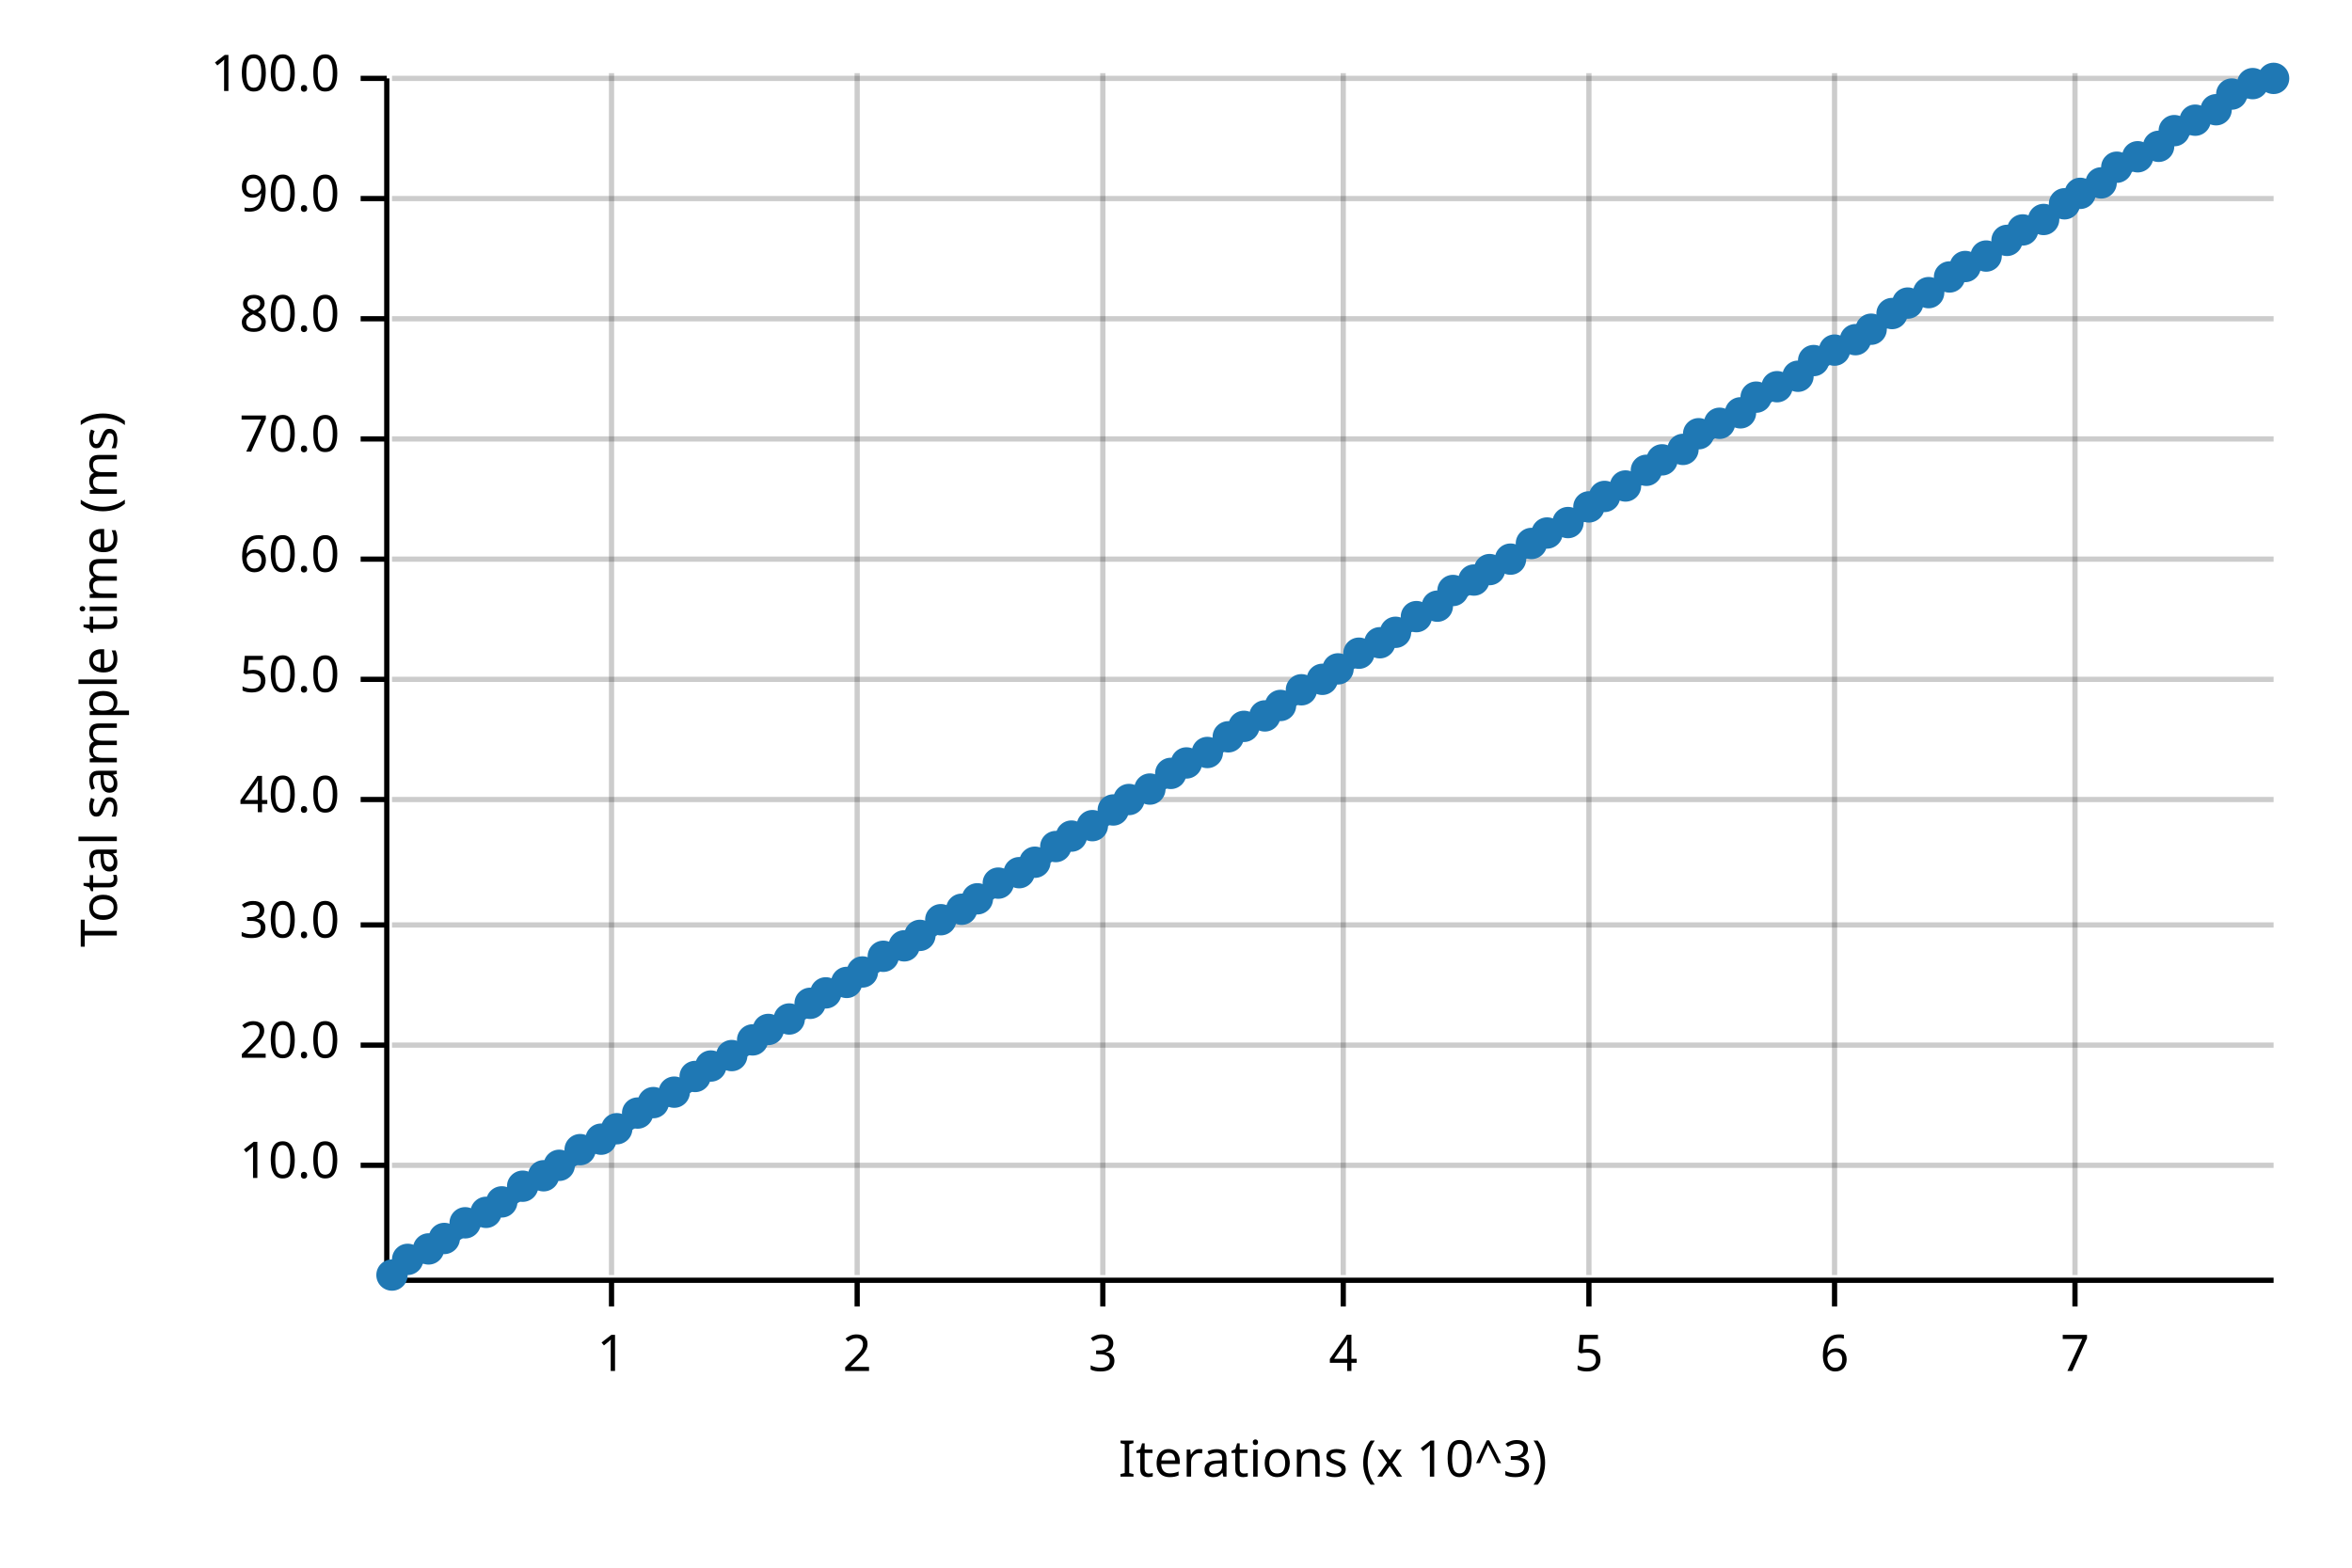
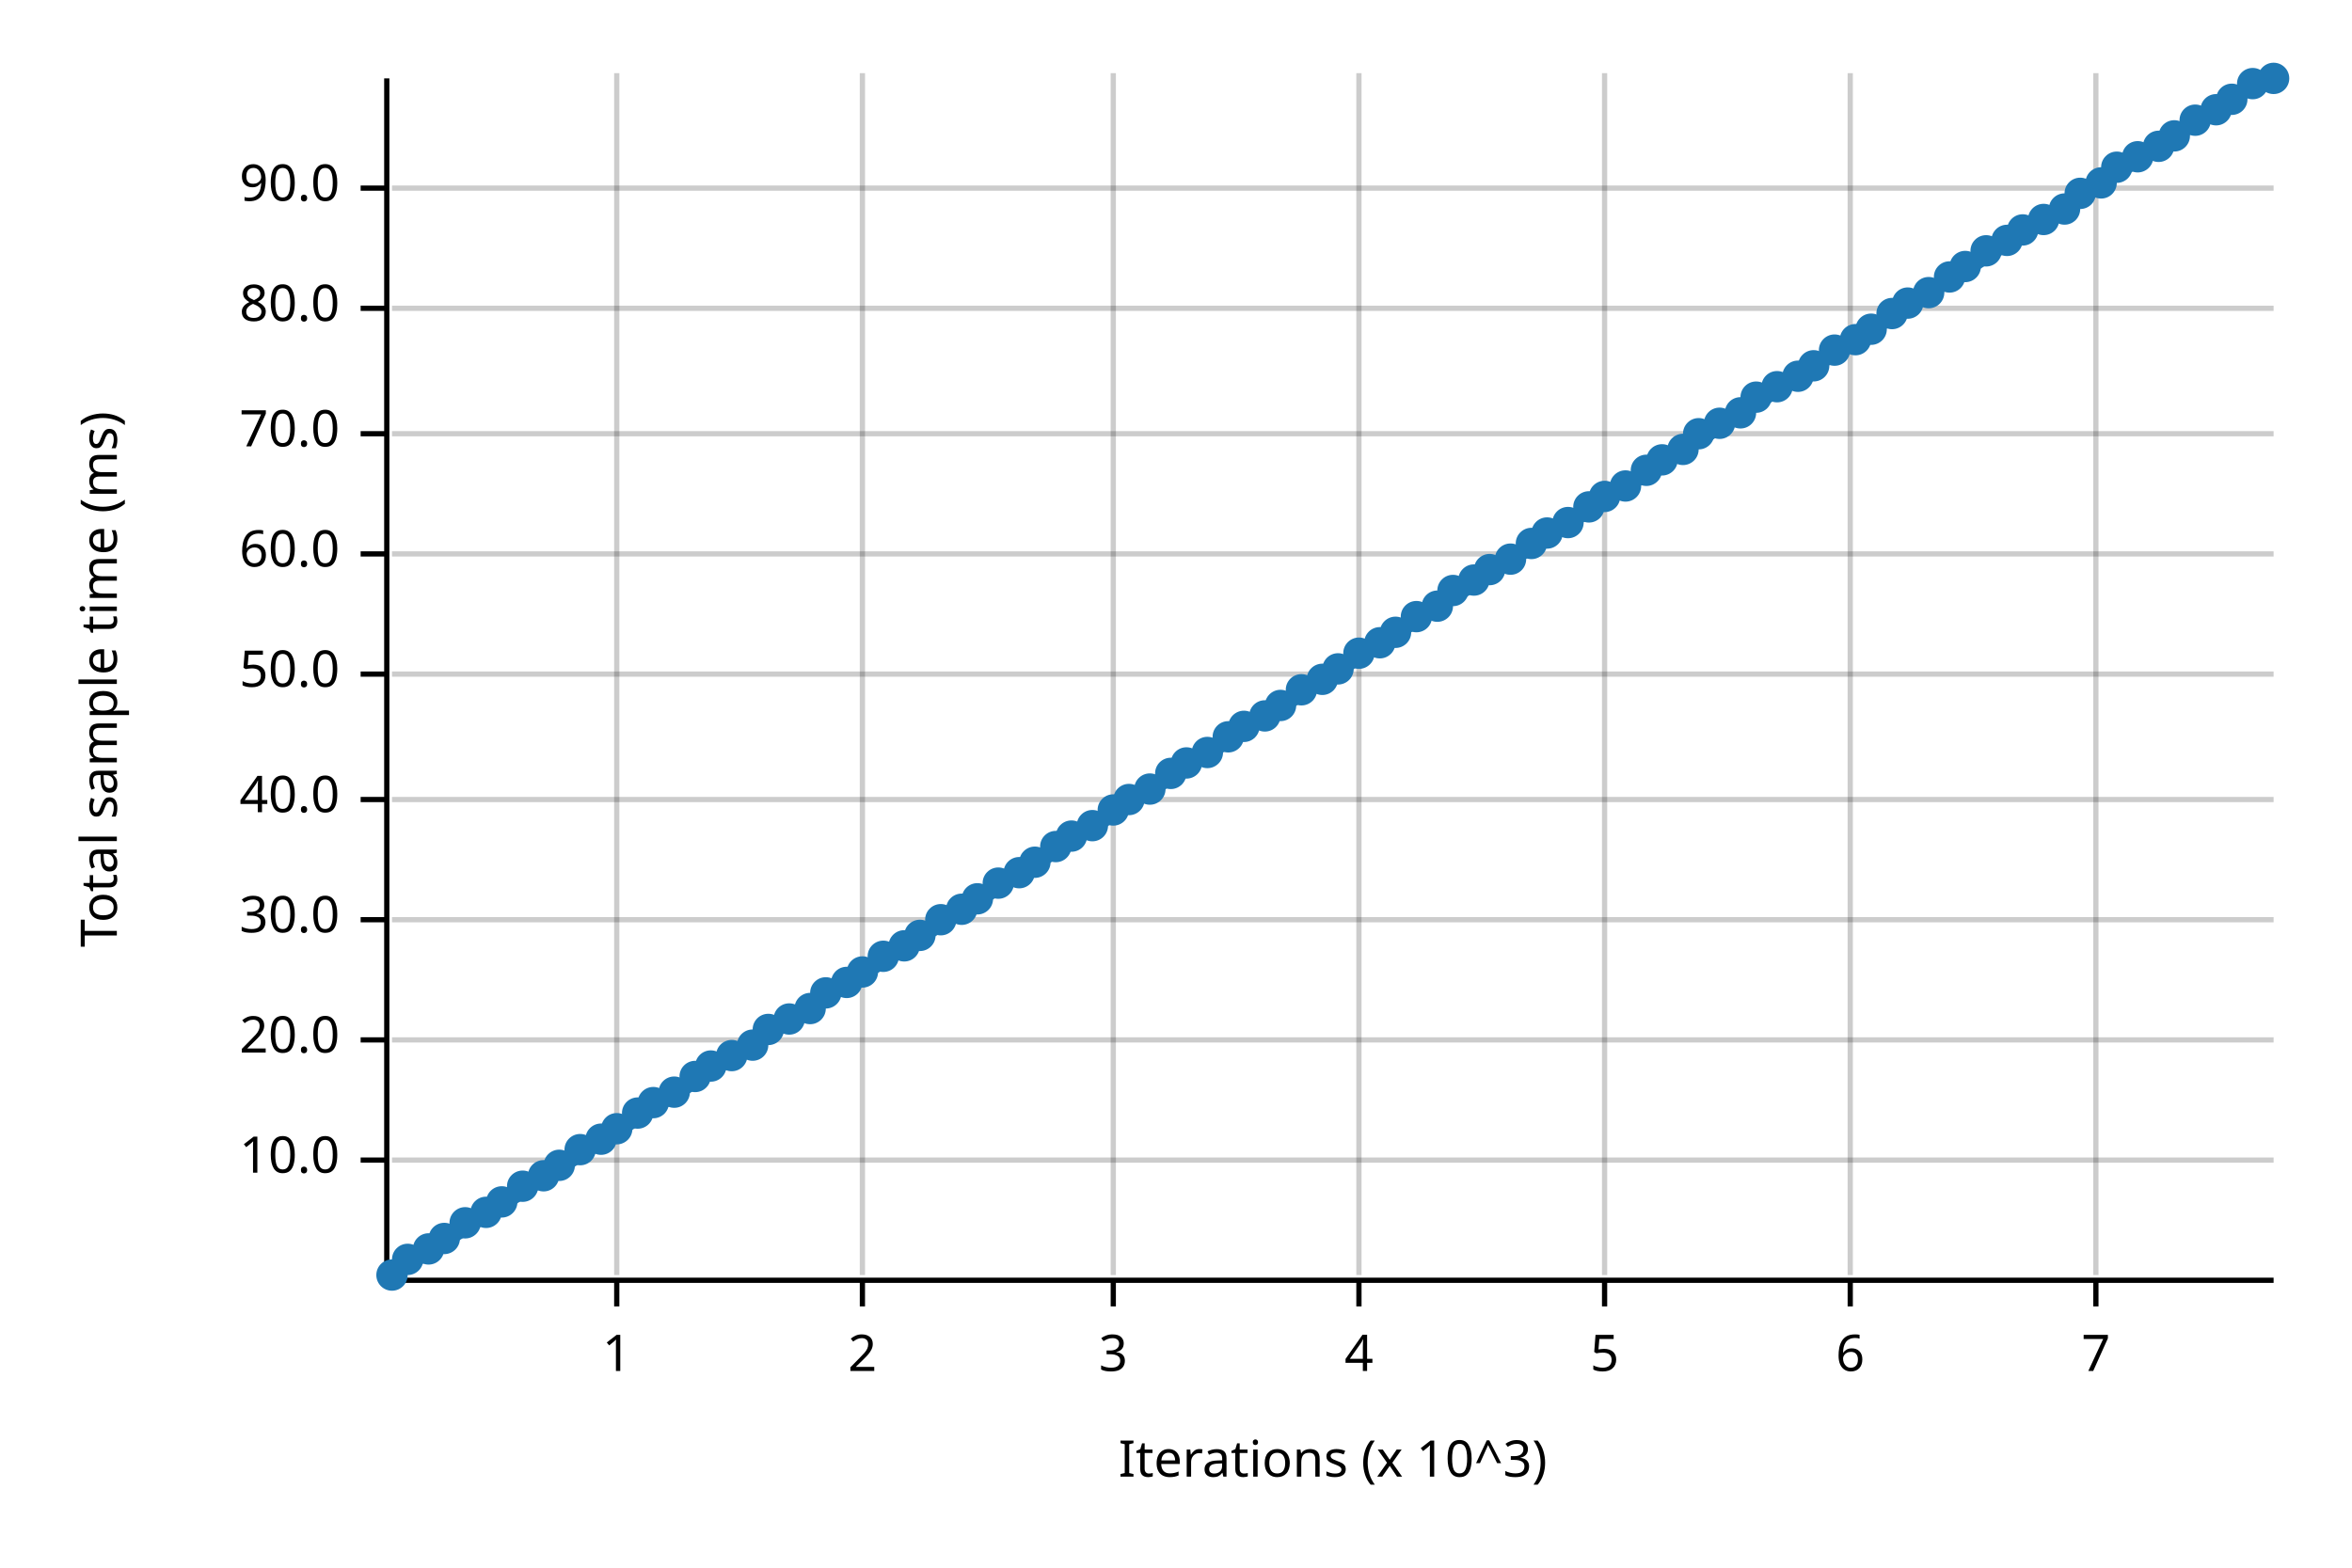
<svg xmlns="http://www.w3.org/2000/svg" width="450" height="300" viewBox="0 0 450 300">
  <text x="15" y="130" dy="0.76em" text-anchor="middle" font-family="sans-serif" font-size="9.677" opacity="1" fill="#000000" transform="rotate(270, 15, 130)">
Total sample time (ms)
</text>
  <text x="255" y="285" dy="-0.5ex" text-anchor="middle" font-family="sans-serif" font-size="9.677" opacity="1" fill="#000000">
Iterations (x 10^3)
</text>
-   <line opacity="0.2" stroke="#000000" stroke-width="1" x1="117" y1="244" x2="117" y2="14" />
-   <line opacity="0.2" stroke="#000000" stroke-width="1" x1="164" y1="244" x2="164" y2="14" />
-   <line opacity="0.2" stroke="#000000" stroke-width="1" x1="211" y1="244" x2="211" y2="14" />
-   <line opacity="0.2" stroke="#000000" stroke-width="1" x1="257" y1="244" x2="257" y2="14" />
-   <line opacity="0.2" stroke="#000000" stroke-width="1" x1="304" y1="244" x2="304" y2="14" />
-   <line opacity="0.2" stroke="#000000" stroke-width="1" x1="351" y1="244" x2="351" y2="14" />
-   <line opacity="0.2" stroke="#000000" stroke-width="1" x1="397" y1="244" x2="397" y2="14" />
-   <line opacity="0.2" stroke="#000000" stroke-width="1" x1="75" y1="223" x2="435" y2="223" />
-   <line opacity="0.2" stroke="#000000" stroke-width="1" x1="75" y1="200" x2="435" y2="200" />
-   <line opacity="0.2" stroke="#000000" stroke-width="1" x1="75" y1="177" x2="435" y2="177" />
+   <line opacity="0.2" stroke="#000000" stroke-width="1" x1="118" y1="244" x2="118" y2="14" />
+   <line opacity="0.2" stroke="#000000" stroke-width="1" x1="165" y1="244" x2="165" y2="14" />
+   <line opacity="0.2" stroke="#000000" stroke-width="1" x1="213" y1="244" x2="213" y2="14" />
+   <line opacity="0.2" stroke="#000000" stroke-width="1" x1="260" y1="244" x2="260" y2="14" />
+   <line opacity="0.2" stroke="#000000" stroke-width="1" x1="307" y1="244" x2="307" y2="14" />
+   <line opacity="0.2" stroke="#000000" stroke-width="1" x1="354" y1="244" x2="354" y2="14" />
+   <line opacity="0.2" stroke="#000000" stroke-width="1" x1="401" y1="244" x2="401" y2="14" />
+   <line opacity="0.2" stroke="#000000" stroke-width="1" x1="75" y1="222" x2="435" y2="222" />
+   <line opacity="0.2" stroke="#000000" stroke-width="1" x1="75" y1="199" x2="435" y2="199" />
+   <line opacity="0.2" stroke="#000000" stroke-width="1" x1="75" y1="176" x2="435" y2="176" />
  <line opacity="0.2" stroke="#000000" stroke-width="1" x1="75" y1="153" x2="435" y2="153" />
-   <line opacity="0.2" stroke="#000000" stroke-width="1" x1="75" y1="130" x2="435" y2="130" />
-   <line opacity="0.2" stroke="#000000" stroke-width="1" x1="75" y1="107" x2="435" y2="107" />
-   <line opacity="0.2" stroke="#000000" stroke-width="1" x1="75" y1="84" x2="435" y2="84" />
-   <line opacity="0.2" stroke="#000000" stroke-width="1" x1="75" y1="61" x2="435" y2="61" />
-   <line opacity="0.2" stroke="#000000" stroke-width="1" x1="75" y1="38" x2="435" y2="38" />
-   <line opacity="0.2" stroke="#000000" stroke-width="1" x1="75" y1="15" x2="435" y2="15" />
+   <line opacity="0.2" stroke="#000000" stroke-width="1" x1="75" y1="129" x2="435" y2="129" />
+   <line opacity="0.2" stroke="#000000" stroke-width="1" x1="75" y1="106" x2="435" y2="106" />
+   <line opacity="0.2" stroke="#000000" stroke-width="1" x1="75" y1="83" x2="435" y2="83" />
+   <line opacity="0.2" stroke="#000000" stroke-width="1" x1="75" y1="59" x2="435" y2="59" />
+   <line opacity="0.2" stroke="#000000" stroke-width="1" x1="75" y1="36" x2="435" y2="36" />
  <polyline fill="none" opacity="1" stroke="#000000" stroke-width="1" points="74,15 74,245 " />
-   <text x="65" y="223" dy="0.5ex" text-anchor="end" font-family="sans-serif" font-size="9.677" opacity="1" fill="#000000">
+   <text x="65" y="222" dy="0.5ex" text-anchor="end" font-family="sans-serif" font-size="9.677" opacity="1" fill="#000000">
10.0
</text>
-   <polyline fill="none" opacity="1" stroke="#000000" stroke-width="1" points="69,223 74,223 " />
-   <text x="65" y="200" dy="0.5ex" text-anchor="end" font-family="sans-serif" font-size="9.677" opacity="1" fill="#000000">
+   <polyline fill="none" opacity="1" stroke="#000000" stroke-width="1" points="69,222 74,222 " />
+   <text x="65" y="199" dy="0.5ex" text-anchor="end" font-family="sans-serif" font-size="9.677" opacity="1" fill="#000000">
20.0
</text>
-   <polyline fill="none" opacity="1" stroke="#000000" stroke-width="1" points="69,200 74,200 " />
-   <text x="65" y="177" dy="0.5ex" text-anchor="end" font-family="sans-serif" font-size="9.677" opacity="1" fill="#000000">
+   <polyline fill="none" opacity="1" stroke="#000000" stroke-width="1" points="69,199 74,199 " />
+   <text x="65" y="176" dy="0.5ex" text-anchor="end" font-family="sans-serif" font-size="9.677" opacity="1" fill="#000000">
30.0
</text>
-   <polyline fill="none" opacity="1" stroke="#000000" stroke-width="1" points="69,177 74,177 " />
+   <polyline fill="none" opacity="1" stroke="#000000" stroke-width="1" points="69,176 74,176 " />
  <text x="65" y="153" dy="0.5ex" text-anchor="end" font-family="sans-serif" font-size="9.677" opacity="1" fill="#000000">
40.0
</text>
  <polyline fill="none" opacity="1" stroke="#000000" stroke-width="1" points="69,153 74,153 " />
-   <text x="65" y="130" dy="0.5ex" text-anchor="end" font-family="sans-serif" font-size="9.677" opacity="1" fill="#000000">
+   <text x="65" y="129" dy="0.5ex" text-anchor="end" font-family="sans-serif" font-size="9.677" opacity="1" fill="#000000">
50.0
</text>
-   <polyline fill="none" opacity="1" stroke="#000000" stroke-width="1" points="69,130 74,130 " />
-   <text x="65" y="107" dy="0.5ex" text-anchor="end" font-family="sans-serif" font-size="9.677" opacity="1" fill="#000000">
+   <polyline fill="none" opacity="1" stroke="#000000" stroke-width="1" points="69,129 74,129 " />
+   <text x="65" y="106" dy="0.5ex" text-anchor="end" font-family="sans-serif" font-size="9.677" opacity="1" fill="#000000">
60.0
</text>
-   <polyline fill="none" opacity="1" stroke="#000000" stroke-width="1" points="69,107 74,107 " />
-   <text x="65" y="84" dy="0.5ex" text-anchor="end" font-family="sans-serif" font-size="9.677" opacity="1" fill="#000000">
+   <polyline fill="none" opacity="1" stroke="#000000" stroke-width="1" points="69,106 74,106 " />
+   <text x="65" y="83" dy="0.5ex" text-anchor="end" font-family="sans-serif" font-size="9.677" opacity="1" fill="#000000">
70.0
</text>
-   <polyline fill="none" opacity="1" stroke="#000000" stroke-width="1" points="69,84 74,84 " />
-   <text x="65" y="61" dy="0.5ex" text-anchor="end" font-family="sans-serif" font-size="9.677" opacity="1" fill="#000000">
+   <polyline fill="none" opacity="1" stroke="#000000" stroke-width="1" points="69,83 74,83 " />
+   <text x="65" y="59" dy="0.5ex" text-anchor="end" font-family="sans-serif" font-size="9.677" opacity="1" fill="#000000">
80.0
</text>
-   <polyline fill="none" opacity="1" stroke="#000000" stroke-width="1" points="69,61 74,61 " />
-   <text x="65" y="38" dy="0.5ex" text-anchor="end" font-family="sans-serif" font-size="9.677" opacity="1" fill="#000000">
+   <polyline fill="none" opacity="1" stroke="#000000" stroke-width="1" points="69,59 74,59 " />
+   <text x="65" y="36" dy="0.5ex" text-anchor="end" font-family="sans-serif" font-size="9.677" opacity="1" fill="#000000">
90.0
</text>
-   <polyline fill="none" opacity="1" stroke="#000000" stroke-width="1" points="69,38 74,38 " />
-   <text x="65" y="15" dy="0.5ex" text-anchor="end" font-family="sans-serif" font-size="9.677" opacity="1" fill="#000000">
- 100.0
- </text>
-   <polyline fill="none" opacity="1" stroke="#000000" stroke-width="1" points="69,15 74,15 " />
+   <polyline fill="none" opacity="1" stroke="#000000" stroke-width="1" points="69,36 74,36 " />
  <polyline fill="none" opacity="1" stroke="#000000" stroke-width="1" points="75,245 435,245 " />
-   <text x="117" y="255" dy="0.76em" text-anchor="middle" font-family="sans-serif" font-size="9.677" opacity="1" fill="#000000">
+   <text x="118" y="255" dy="0.76em" text-anchor="middle" font-family="sans-serif" font-size="9.677" opacity="1" fill="#000000">
1
</text>
-   <polyline fill="none" opacity="1" stroke="#000000" stroke-width="1" points="117,245 117,250 " />
-   <text x="164" y="255" dy="0.76em" text-anchor="middle" font-family="sans-serif" font-size="9.677" opacity="1" fill="#000000">
+   <polyline fill="none" opacity="1" stroke="#000000" stroke-width="1" points="118,245 118,250 " />
+   <text x="165" y="255" dy="0.76em" text-anchor="middle" font-family="sans-serif" font-size="9.677" opacity="1" fill="#000000">
2
</text>
-   <polyline fill="none" opacity="1" stroke="#000000" stroke-width="1" points="164,245 164,250 " />
-   <text x="211" y="255" dy="0.76em" text-anchor="middle" font-family="sans-serif" font-size="9.677" opacity="1" fill="#000000">
+   <polyline fill="none" opacity="1" stroke="#000000" stroke-width="1" points="165,245 165,250 " />
+   <text x="213" y="255" dy="0.76em" text-anchor="middle" font-family="sans-serif" font-size="9.677" opacity="1" fill="#000000">
3
</text>
-   <polyline fill="none" opacity="1" stroke="#000000" stroke-width="1" points="211,245 211,250 " />
-   <text x="257" y="255" dy="0.76em" text-anchor="middle" font-family="sans-serif" font-size="9.677" opacity="1" fill="#000000">
+   <polyline fill="none" opacity="1" stroke="#000000" stroke-width="1" points="213,245 213,250 " />
+   <text x="260" y="255" dy="0.76em" text-anchor="middle" font-family="sans-serif" font-size="9.677" opacity="1" fill="#000000">
4
</text>
-   <polyline fill="none" opacity="1" stroke="#000000" stroke-width="1" points="257,245 257,250 " />
-   <text x="304" y="255" dy="0.76em" text-anchor="middle" font-family="sans-serif" font-size="9.677" opacity="1" fill="#000000">
+   <polyline fill="none" opacity="1" stroke="#000000" stroke-width="1" points="260,245 260,250 " />
+   <text x="307" y="255" dy="0.76em" text-anchor="middle" font-family="sans-serif" font-size="9.677" opacity="1" fill="#000000">
5
</text>
-   <polyline fill="none" opacity="1" stroke="#000000" stroke-width="1" points="304,245 304,250 " />
-   <text x="351" y="255" dy="0.76em" text-anchor="middle" font-family="sans-serif" font-size="9.677" opacity="1" fill="#000000">
+   <polyline fill="none" opacity="1" stroke="#000000" stroke-width="1" points="307,245 307,250 " />
+   <text x="354" y="255" dy="0.76em" text-anchor="middle" font-family="sans-serif" font-size="9.677" opacity="1" fill="#000000">
6
</text>
-   <polyline fill="none" opacity="1" stroke="#000000" stroke-width="1" points="351,245 351,250 " />
-   <text x="397" y="255" dy="0.76em" text-anchor="middle" font-family="sans-serif" font-size="9.677" opacity="1" fill="#000000">
+   <polyline fill="none" opacity="1" stroke="#000000" stroke-width="1" points="354,245 354,250 " />
+   <text x="401" y="255" dy="0.76em" text-anchor="middle" font-family="sans-serif" font-size="9.677" opacity="1" fill="#000000">
7
</text>
-   <polyline fill="none" opacity="1" stroke="#000000" stroke-width="1" points="397,245 397,250 " />
+   <polyline fill="none" opacity="1" stroke="#000000" stroke-width="1" points="401,245 401,250 " />
  <circle cx="75" cy="244" r="3" opacity="1" fill="#1F78B4" stroke="none" stroke-width="1" />
  <circle cx="78" cy="241" r="3" opacity="1" fill="#1F78B4" stroke="none" stroke-width="1" />
  <circle cx="82" cy="239" r="3" opacity="1" fill="#1F78B4" stroke="none" stroke-width="1" />
  <circle cx="85" cy="237" r="3" opacity="1" fill="#1F78B4" stroke="none" stroke-width="1" />
  <circle cx="89" cy="234" r="3" opacity="1" fill="#1F78B4" stroke="none" stroke-width="1" />
  <circle cx="93" cy="232" r="3" opacity="1" fill="#1F78B4" stroke="none" stroke-width="1" />
  <circle cx="96" cy="230" r="3" opacity="1" fill="#1F78B4" stroke="none" stroke-width="1" />
  <circle cx="100" cy="227" r="3" opacity="1" fill="#1F78B4" stroke="none" stroke-width="1" />
  <circle cx="104" cy="225" r="3" opacity="1" fill="#1F78B4" stroke="none" stroke-width="1" />
  <circle cx="107" cy="223" r="3" opacity="1" fill="#1F78B4" stroke="none" stroke-width="1" />
  <circle cx="111" cy="220" r="3" opacity="1" fill="#1F78B4" stroke="none" stroke-width="1" />
  <circle cx="115" cy="218" r="3" opacity="1" fill="#1F78B4" stroke="none" stroke-width="1" />
  <circle cx="118" cy="216" r="3" opacity="1" fill="#1F78B4" stroke="none" stroke-width="1" />
  <circle cx="122" cy="213" r="3" opacity="1" fill="#1F78B4" stroke="none" stroke-width="1" />
  <circle cx="125" cy="211" r="3" opacity="1" fill="#1F78B4" stroke="none" stroke-width="1" />
  <circle cx="129" cy="209" r="3" opacity="1" fill="#1F78B4" stroke="none" stroke-width="1" />
  <circle cx="133" cy="206" r="3" opacity="1" fill="#1F78B4" stroke="none" stroke-width="1" />
  <circle cx="136" cy="204" r="3" opacity="1" fill="#1F78B4" stroke="none" stroke-width="1" />
  <circle cx="140" cy="202" r="3" opacity="1" fill="#1F78B4" stroke="none" stroke-width="1" />
-   <circle cx="144" cy="199" r="3" opacity="1" fill="#1F78B4" stroke="none" stroke-width="1" />
+   <circle cx="144" cy="200" r="3" opacity="1" fill="#1F78B4" stroke="none" stroke-width="1" />
  <circle cx="147" cy="197" r="3" opacity="1" fill="#1F78B4" stroke="none" stroke-width="1" />
  <circle cx="151" cy="195" r="3" opacity="1" fill="#1F78B4" stroke="none" stroke-width="1" />
-   <circle cx="155" cy="192" r="3" opacity="1" fill="#1F78B4" stroke="none" stroke-width="1" />
+   <circle cx="155" cy="193" r="3" opacity="1" fill="#1F78B4" stroke="none" stroke-width="1" />
  <circle cx="158" cy="190" r="3" opacity="1" fill="#1F78B4" stroke="none" stroke-width="1" />
  <circle cx="162" cy="188" r="3" opacity="1" fill="#1F78B4" stroke="none" stroke-width="1" />
  <circle cx="165" cy="186" r="3" opacity="1" fill="#1F78B4" stroke="none" stroke-width="1" />
  <circle cx="169" cy="183" r="3" opacity="1" fill="#1F78B4" stroke="none" stroke-width="1" />
  <circle cx="173" cy="181" r="3" opacity="1" fill="#1F78B4" stroke="none" stroke-width="1" />
  <circle cx="176" cy="179" r="3" opacity="1" fill="#1F78B4" stroke="none" stroke-width="1" />
  <circle cx="180" cy="176" r="3" opacity="1" fill="#1F78B4" stroke="none" stroke-width="1" />
  <circle cx="184" cy="174" r="3" opacity="1" fill="#1F78B4" stroke="none" stroke-width="1" />
  <circle cx="187" cy="172" r="3" opacity="1" fill="#1F78B4" stroke="none" stroke-width="1" />
  <circle cx="191" cy="169" r="3" opacity="1" fill="#1F78B4" stroke="none" stroke-width="1" />
  <circle cx="195" cy="167" r="3" opacity="1" fill="#1F78B4" stroke="none" stroke-width="1" />
  <circle cx="198" cy="165" r="3" opacity="1" fill="#1F78B4" stroke="none" stroke-width="1" />
  <circle cx="202" cy="162" r="3" opacity="1" fill="#1F78B4" stroke="none" stroke-width="1" />
  <circle cx="205" cy="160" r="3" opacity="1" fill="#1F78B4" stroke="none" stroke-width="1" />
  <circle cx="209" cy="158" r="3" opacity="1" fill="#1F78B4" stroke="none" stroke-width="1" />
  <circle cx="213" cy="155" r="3" opacity="1" fill="#1F78B4" stroke="none" stroke-width="1" />
  <circle cx="216" cy="153" r="3" opacity="1" fill="#1F78B4" stroke="none" stroke-width="1" />
  <circle cx="220" cy="151" r="3" opacity="1" fill="#1F78B4" stroke="none" stroke-width="1" />
  <circle cx="224" cy="148" r="3" opacity="1" fill="#1F78B4" stroke="none" stroke-width="1" />
  <circle cx="227" cy="146" r="3" opacity="1" fill="#1F78B4" stroke="none" stroke-width="1" />
  <circle cx="231" cy="144" r="3" opacity="1" fill="#1F78B4" stroke="none" stroke-width="1" />
  <circle cx="235" cy="141" r="3" opacity="1" fill="#1F78B4" stroke="none" stroke-width="1" />
  <circle cx="238" cy="139" r="3" opacity="1" fill="#1F78B4" stroke="none" stroke-width="1" />
  <circle cx="242" cy="137" r="3" opacity="1" fill="#1F78B4" stroke="none" stroke-width="1" />
  <circle cx="245" cy="135" r="3" opacity="1" fill="#1F78B4" stroke="none" stroke-width="1" />
  <circle cx="249" cy="132" r="3" opacity="1" fill="#1F78B4" stroke="none" stroke-width="1" />
  <circle cx="253" cy="130" r="3" opacity="1" fill="#1F78B4" stroke="none" stroke-width="1" />
  <circle cx="256" cy="128" r="3" opacity="1" fill="#1F78B4" stroke="none" stroke-width="1" />
  <circle cx="260" cy="125" r="3" opacity="1" fill="#1F78B4" stroke="none" stroke-width="1" />
  <circle cx="264" cy="123" r="3" opacity="1" fill="#1F78B4" stroke="none" stroke-width="1" />
  <circle cx="267" cy="121" r="3" opacity="1" fill="#1F78B4" stroke="none" stroke-width="1" />
  <circle cx="271" cy="118" r="3" opacity="1" fill="#1F78B4" stroke="none" stroke-width="1" />
  <circle cx="275" cy="116" r="3" opacity="1" fill="#1F78B4" stroke="none" stroke-width="1" />
  <circle cx="278" cy="113" r="3" opacity="1" fill="#1F78B4" stroke="none" stroke-width="1" />
  <circle cx="282" cy="111" r="3" opacity="1" fill="#1F78B4" stroke="none" stroke-width="1" />
  <circle cx="285" cy="109" r="3" opacity="1" fill="#1F78B4" stroke="none" stroke-width="1" />
  <circle cx="289" cy="107" r="3" opacity="1" fill="#1F78B4" stroke="none" stroke-width="1" />
  <circle cx="293" cy="104" r="3" opacity="1" fill="#1F78B4" stroke="none" stroke-width="1" />
  <circle cx="296" cy="102" r="3" opacity="1" fill="#1F78B4" stroke="none" stroke-width="1" />
  <circle cx="300" cy="100" r="3" opacity="1" fill="#1F78B4" stroke="none" stroke-width="1" />
  <circle cx="304" cy="97" r="3" opacity="1" fill="#1F78B4" stroke="none" stroke-width="1" />
  <circle cx="307" cy="95" r="3" opacity="1" fill="#1F78B4" stroke="none" stroke-width="1" />
  <circle cx="311" cy="93" r="3" opacity="1" fill="#1F78B4" stroke="none" stroke-width="1" />
  <circle cx="315" cy="90" r="3" opacity="1" fill="#1F78B4" stroke="none" stroke-width="1" />
  <circle cx="318" cy="88" r="3" opacity="1" fill="#1F78B4" stroke="none" stroke-width="1" />
  <circle cx="322" cy="86" r="3" opacity="1" fill="#1F78B4" stroke="none" stroke-width="1" />
  <circle cx="325" cy="83" r="3" opacity="1" fill="#1F78B4" stroke="none" stroke-width="1" />
  <circle cx="329" cy="81" r="3" opacity="1" fill="#1F78B4" stroke="none" stroke-width="1" />
  <circle cx="333" cy="79" r="3" opacity="1" fill="#1F78B4" stroke="none" stroke-width="1" />
  <circle cx="336" cy="76" r="3" opacity="1" fill="#1F78B4" stroke="none" stroke-width="1" />
  <circle cx="340" cy="74" r="3" opacity="1" fill="#1F78B4" stroke="none" stroke-width="1" />
  <circle cx="344" cy="72" r="3" opacity="1" fill="#1F78B4" stroke="none" stroke-width="1" />
-   <circle cx="347" cy="69" r="3" opacity="1" fill="#1F78B4" stroke="none" stroke-width="1" />
+   <circle cx="347" cy="70" r="3" opacity="1" fill="#1F78B4" stroke="none" stroke-width="1" />
  <circle cx="351" cy="67" r="3" opacity="1" fill="#1F78B4" stroke="none" stroke-width="1" />
  <circle cx="355" cy="65" r="3" opacity="1" fill="#1F78B4" stroke="none" stroke-width="1" />
  <circle cx="358" cy="63" r="3" opacity="1" fill="#1F78B4" stroke="none" stroke-width="1" />
  <circle cx="362" cy="60" r="3" opacity="1" fill="#1F78B4" stroke="none" stroke-width="1" />
  <circle cx="365" cy="58" r="3" opacity="1" fill="#1F78B4" stroke="none" stroke-width="1" />
  <circle cx="369" cy="56" r="3" opacity="1" fill="#1F78B4" stroke="none" stroke-width="1" />
  <circle cx="373" cy="53" r="3" opacity="1" fill="#1F78B4" stroke="none" stroke-width="1" />
  <circle cx="376" cy="51" r="3" opacity="1" fill="#1F78B4" stroke="none" stroke-width="1" />
-   <circle cx="380" cy="49" r="3" opacity="1" fill="#1F78B4" stroke="none" stroke-width="1" />
+   <circle cx="380" cy="48" r="3" opacity="1" fill="#1F78B4" stroke="none" stroke-width="1" />
  <circle cx="384" cy="46" r="3" opacity="1" fill="#1F78B4" stroke="none" stroke-width="1" />
  <circle cx="387" cy="44" r="3" opacity="1" fill="#1F78B4" stroke="none" stroke-width="1" />
  <circle cx="391" cy="42" r="3" opacity="1" fill="#1F78B4" stroke="none" stroke-width="1" />
-   <circle cx="395" cy="39" r="3" opacity="1" fill="#1F78B4" stroke="none" stroke-width="1" />
+   <circle cx="395" cy="40" r="3" opacity="1" fill="#1F78B4" stroke="none" stroke-width="1" />
  <circle cx="398" cy="37" r="3" opacity="1" fill="#1F78B4" stroke="none" stroke-width="1" />
  <circle cx="402" cy="35" r="3" opacity="1" fill="#1F78B4" stroke="none" stroke-width="1" />
  <circle cx="405" cy="32" r="3" opacity="1" fill="#1F78B4" stroke="none" stroke-width="1" />
  <circle cx="409" cy="30" r="3" opacity="1" fill="#1F78B4" stroke="none" stroke-width="1" />
  <circle cx="413" cy="28" r="3" opacity="1" fill="#1F78B4" stroke="none" stroke-width="1" />
-   <circle cx="416" cy="25" r="3" opacity="1" fill="#1F78B4" stroke="none" stroke-width="1" />
+   <circle cx="416" cy="26" r="3" opacity="1" fill="#1F78B4" stroke="none" stroke-width="1" />
  <circle cx="420" cy="23" r="3" opacity="1" fill="#1F78B4" stroke="none" stroke-width="1" />
  <circle cx="424" cy="21" r="3" opacity="1" fill="#1F78B4" stroke="none" stroke-width="1" />
-   <circle cx="427" cy="18" r="3" opacity="1" fill="#1F78B4" stroke="none" stroke-width="1" />
+   <circle cx="427" cy="19" r="3" opacity="1" fill="#1F78B4" stroke="none" stroke-width="1" />
  <circle cx="431" cy="16" r="3" opacity="1" fill="#1F78B4" stroke="none" stroke-width="1" />
  <circle cx="435" cy="15" r="3" opacity="1" fill="#1F78B4" stroke="none" stroke-width="1" />
  <polyline fill="none" opacity="1" stroke="#1F78B4" stroke-width="1" points="75,245 435,15 " />
  <polygon opacity="0.25" fill="#1F78B4" points="75,245 435,15 435,15 " />
</svg>
